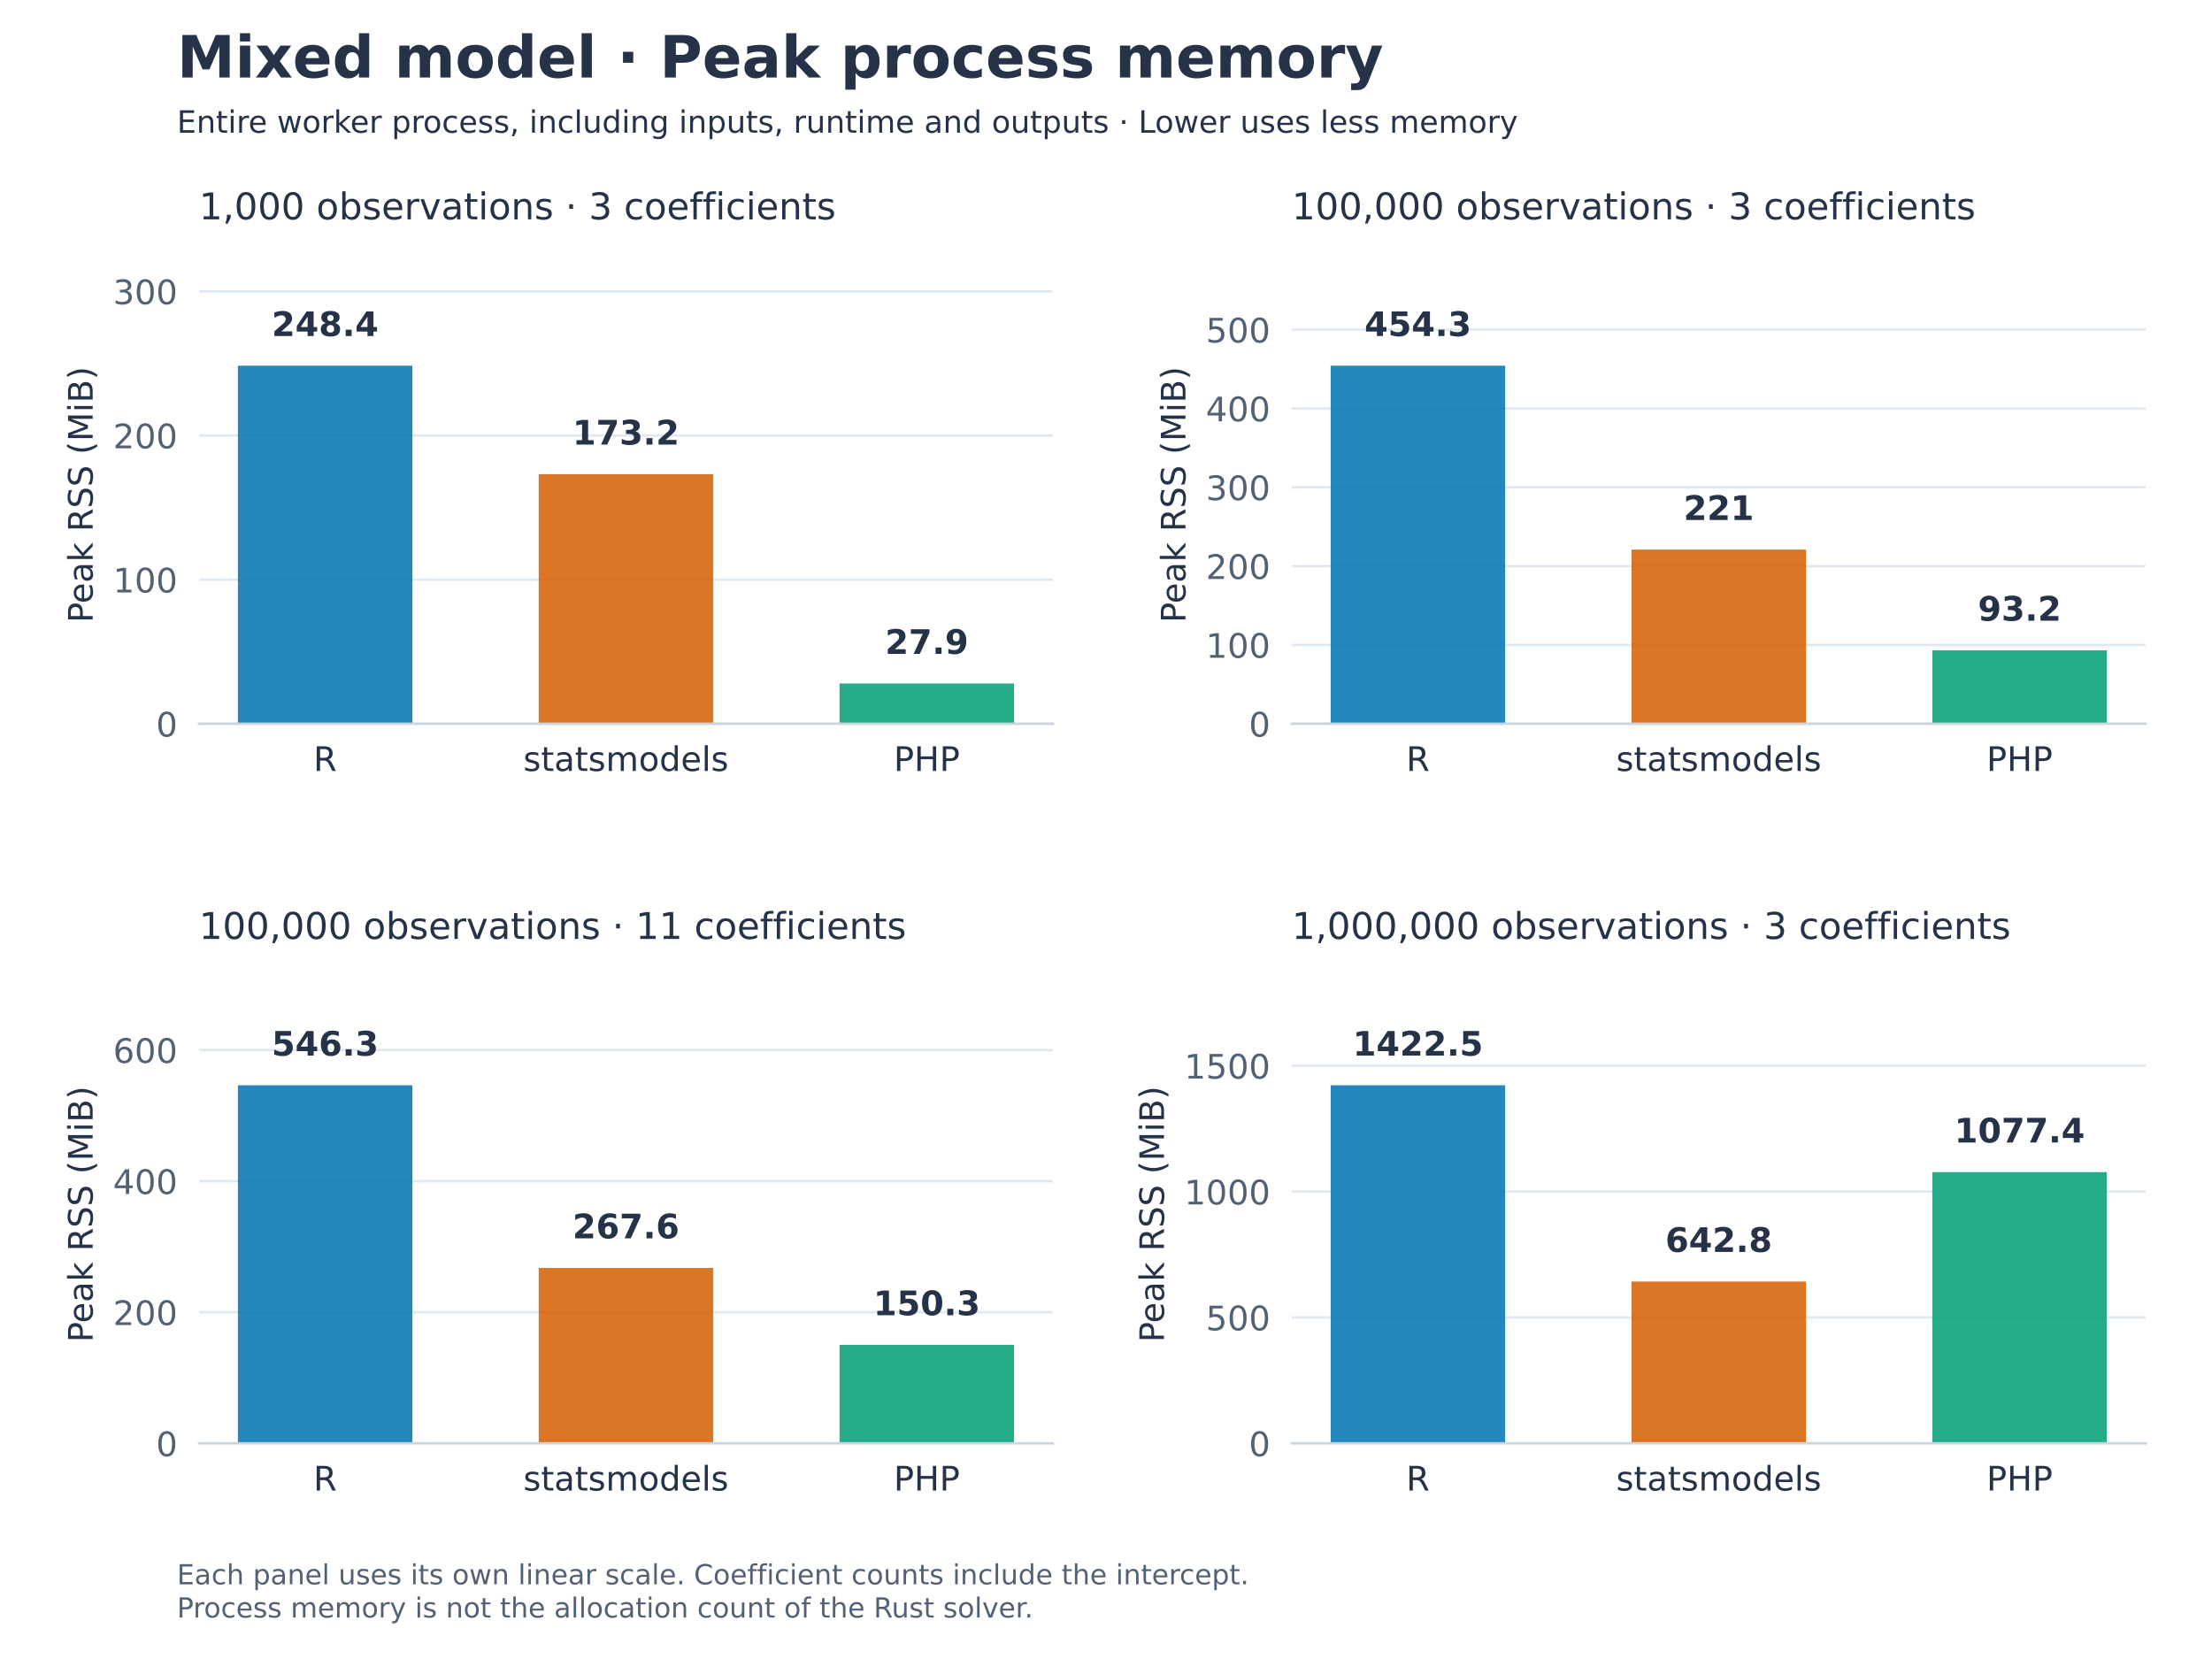
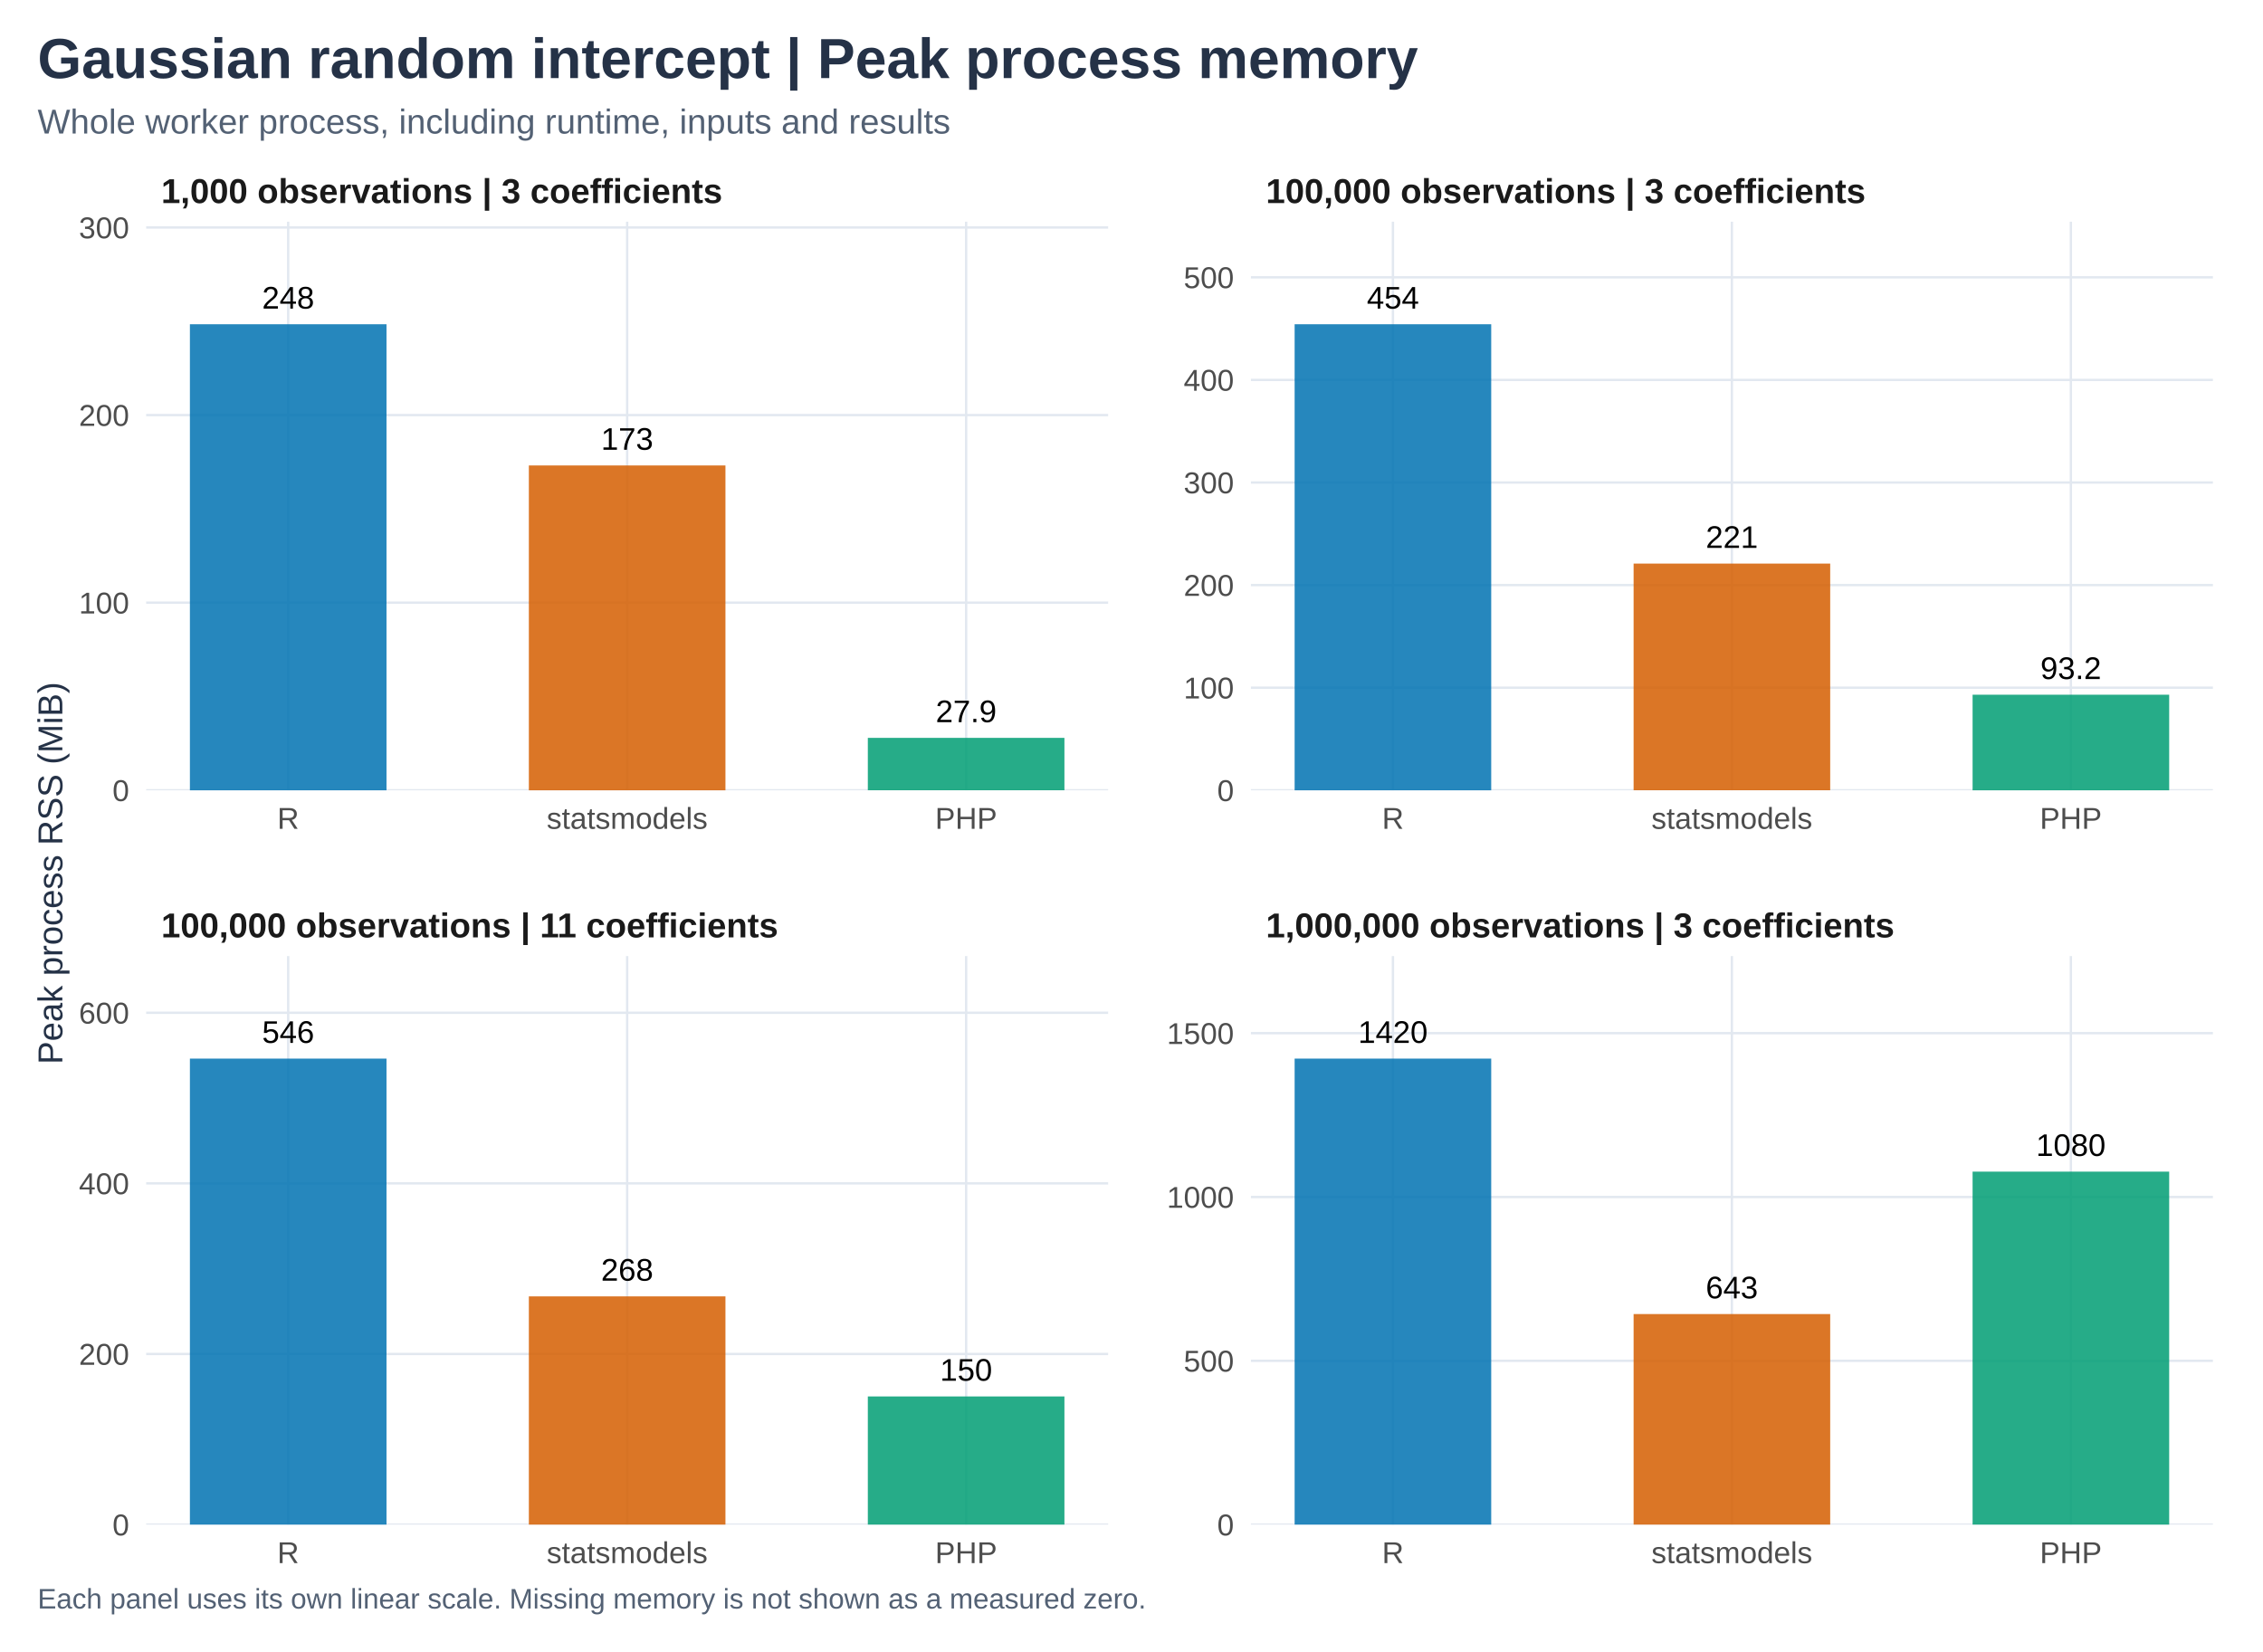
- <svg xmlns="http://www.w3.org/2000/svg" width="720pt" height="540pt" viewBox="0 0 720 540" version="1.1">
-   <defs>
-     <style type="text/css">*{stroke-linejoin: round; stroke-linecap: butt}</style>
-   </defs>
-   <g id="figure_1">
-     <g id="patch_1">
-       <path d="M 0 540 L 720 540 L 720 0 L 0 0 z " style="fill: #ffffff" />
+ <svg xmlns="http://www.w3.org/2000/svg" width="720.00pt" height="525.60pt" viewBox="0 0 720.00 525.60">
+   <g class="svglite">
+     <defs>
+       <style type="text/css">
+     .svglite line, .svglite polyline, .svglite polygon, .svglite path, .svglite rect, .svglite circle {
+       fill: none;
+       stroke: #000000;
+       stroke-linecap: round;
+       stroke-linejoin: round;
+       stroke-miterlimit: 10.00;
+     }
+     .svglite text {
+       white-space: pre;
+     }
+     .svglite g.glyphgroup path {
+       fill: inherit;
+       stroke: none;
+     }
+   </style>
+     </defs>
+     <rect width="100%" height="100%" style="stroke: none; fill: #FFFFFF;" />
+     <defs>
+       <clipPath id="cpMC4wMHw3MjAuMDB8MC4wMHw1MjUuNjA=">
+         <rect x="0.00" y="0.00" width="720.00" height="525.60" />
+       </clipPath>
+     </defs>
+     <g clip-path="url(#cpMC4wMHw3MjAuMDB8MC4wMHw1MjUuNjA=)">
+       <rect x="0.00" y="-0" width="720.00" height="525.60" style="stroke-width: 1.16; stroke: none; fill: #FFFFFF;" />
    </g>
-     <g id="axes_1">
-       <g id="patch_2">
-         <path d="M 64.8 235.583 L 342.695 235.583 L 342.695 86.4 L 64.8 86.4 z " style="fill: #ffffff" />
-       </g>
-       <g id="matplotlib.axis_1">
-         <g id="xtick_1">
-           <g id="line2d_1" />
-           <g id="text_1">
-             <text style="font-size: 11px; font-family: 'DejaVu Sans'; text-anchor: middle; fill: #253247" x="105.828" y="250.94" transform="rotate(-0 105.8282 250.9403)">R</text>
-           </g>
-         </g>
-         <g id="xtick_2">
-           <g id="line2d_2" />
-           <g id="text_2">
-             <text style="font-size: 11px; font-family: 'DejaVu Sans'; text-anchor: middle; fill: #253247" x="203.747" y="250.941" transform="rotate(-0 203.7474 250.9412)">statsmodels</text>
-           </g>
-         </g>
-         <g id="xtick_3">
-           <g id="line2d_3" />
-           <g id="text_3">
-             <text style="font-size: 11px; font-family: 'DejaVu Sans'; text-anchor: middle; fill: #253247" x="301.667" y="250.94" transform="rotate(-0 301.6666 250.9403)">PHP</text>
-           </g>
-         </g>
-       </g>
-       <g id="matplotlib.axis_2">
-         <g id="ytick_1">
-           <g id="line2d_4">
-             <path d="M 64.8 235.583 L 342.695 235.583 " clip-path="url(#pa583682f17)" style="fill: none; stroke: #e2e8f0; stroke-width: 0.8; stroke-linecap: square" />
-           </g>
-           <g id="line2d_5" />
-           <g id="text_4">
-             <text style="font-size: 11px; font-family: 'DejaVu Sans'; text-anchor: end; fill: #536174" x="57.8" y="239.762" transform="rotate(-0 57.8 239.7616)">0</text>
-           </g>
-         </g>
-         <g id="ytick_2">
-           <g id="line2d_6">
-             <path d="M 64.8 188.667 L 342.695 188.667 " clip-path="url(#pa583682f17)" style="fill: none; stroke: #e2e8f0; stroke-width: 0.8; stroke-linecap: square" />
-           </g>
-           <g id="line2d_7" />
-           <g id="text_5">
-             <text style="font-size: 11px; font-family: 'DejaVu Sans'; text-anchor: end; fill: #536174" x="57.8" y="192.846" transform="rotate(-0 57.8 192.8458)">100</text>
-           </g>
-         </g>
-         <g id="ytick_3">
-           <g id="line2d_8">
-             <path d="M 64.8 141.751 L 342.695 141.751 " clip-path="url(#pa583682f17)" style="fill: none; stroke: #e2e8f0; stroke-width: 0.8; stroke-linecap: square" />
-           </g>
-           <g id="line2d_9" />
-           <g id="text_6">
-             <text style="font-size: 11px; font-family: 'DejaVu Sans'; text-anchor: end; fill: #536174" x="57.8" y="145.93" transform="rotate(-0 57.8 145.93)">200</text>
-           </g>
-         </g>
-         <g id="ytick_4">
-           <g id="line2d_10">
-             <path d="M 64.8 94.835 L 342.695 94.835 " clip-path="url(#pa583682f17)" style="fill: none; stroke: #e2e8f0; stroke-width: 0.8; stroke-linecap: square" />
-           </g>
-           <g id="line2d_11" />
-           <g id="text_7">
-             <text style="font-size: 11px; font-family: 'DejaVu Sans'; text-anchor: end; fill: #536174" x="57.8" y="99.014" transform="rotate(-0 57.8 99.01417)">300</text>
-           </g>
-         </g>
-         <g id="text_8">
-           <text style="font-size: 11px; font-family: 'DejaVu Sans'; text-anchor: middle; fill: #253247" x="30.161" y="160.991" transform="rotate(-90 30.16117 160.9914)">Peak RSS (MiB)</text>
-         </g>
-       </g>
-       <g id="patch_3">
-         <path d="M 77.432 235.583 L 134.225 235.583 L 134.225 119.034 L 77.432 119.034 z " clip-path="url(#pa583682f17)" style="fill: #0072b2; opacity: 0.85" />
-       </g>
-       <g id="patch_4">
-         <path d="M 175.351 235.583 L 232.144 235.583 L 232.144 154.345 L 175.351 154.345 z " clip-path="url(#pa583682f17)" style="fill: #d55e00; opacity: 0.85" />
-       </g>
-       <g id="patch_5">
-         <path d="M 273.27 235.583 L 330.063 235.583 L 330.063 222.476 L 273.27 222.476 z " clip-path="url(#pa583682f17)" style="fill: #009e73; opacity: 0.85" />
-       </g>
-       <g id="patch_6">
-         <path d="M 64.8 235.583 L 342.695 235.583 " style="fill: none; stroke: #cbd5e1; stroke-width: 0.8; stroke-linejoin: miter; stroke-linecap: square" />
-       </g>
-       <g id="text_9">
-         <text style="font-weight: 700; font-size: 11px; font-family: 'DejaVu Sans'; text-anchor: middle; fill: #253247" x="105.828" y="109.391" transform="rotate(-0 105.8282 109.3912)">248.4</text>
-       </g>
-       <g id="text_10">
-         <text style="font-weight: 700; font-size: 11px; font-family: 'DejaVu Sans'; text-anchor: middle; fill: #253247" x="203.747" y="144.703" transform="rotate(-0 203.7474 144.7027)">173.2</text>
-       </g>
-       <g id="text_11">
-         <text style="font-weight: 700; font-size: 11px; font-family: 'DejaVu Sans'; text-anchor: middle; fill: #253247" x="301.667" y="212.833" transform="rotate(-0 301.6666 212.8332)">27.9</text>
-       </g>
-       <g id="text_12">
-         <text style="font-size: 12px; font-family: 'DejaVu Sans'; text-anchor: start; fill: #253247" x="64.8" y="71.4" transform="rotate(-0 64.8 71.4)">1,000 observations · 3 coefficients</text>
-       </g>
+     <defs>
+       <clipPath id="cpNDYuNTB8MzUyLjU4fDcwLjU1fDI1MS40NA==">
+         <rect x="46.50" y="70.55" width="306.07" height="180.89" />
+       </clipPath>
+     </defs>
+     <g clip-path="url(#cpNDYuNTB8MzUyLjU4fDcwLjU1fDI1MS40NA==)">
+       <polyline points="46.50,251.44 352.58,251.44 " style="stroke-width: 0.75; stroke: #E2E8F0; stroke-linecap: butt;" />
+       <polyline points="46.50,191.75 352.58,191.75 " style="stroke-width: 0.75; stroke: #E2E8F0; stroke-linecap: butt;" />
+       <polyline points="46.50,132.07 352.58,132.07 " style="stroke-width: 0.75; stroke: #E2E8F0; stroke-linecap: butt;" />
+       <polyline points="46.50,72.38 352.58,72.38 " style="stroke-width: 0.75; stroke: #E2E8F0; stroke-linecap: butt;" />
+       <polyline points="91.69,251.44 91.69,70.55 " style="stroke-width: 0.75; stroke: #E2E8F0; stroke-linecap: butt;" />
+       <polyline points="199.54,251.44 199.54,70.55 " style="stroke-width: 0.75; stroke: #E2E8F0; stroke-linecap: butt;" />
+       <polyline points="307.39,251.44 307.39,70.55 " style="stroke-width: 0.75; stroke: #E2E8F0; stroke-linecap: butt;" />
+       <rect x="60.42" y="103.17" width="62.55" height="148.27" style="stroke-width: 1.16; stroke: none; stroke-linecap: butt; stroke-linejoin: miter; fill: #0072B2; fill-opacity: 0.85;" />
+       <rect x="168.26" y="148.09" width="62.55" height="103.35" style="stroke-width: 1.16; stroke: none; stroke-linecap: butt; stroke-linejoin: miter; fill: #D55E00; fill-opacity: 0.85;" />
+       <rect x="276.11" y="234.76" width="62.55" height="16.67" style="stroke-width: 1.16; stroke: none; stroke-linecap: butt; stroke-linejoin: miter; fill: #009E73; fill-opacity: 0.85;" />
+       <text x="91.69" y="98.18" text-anchor="middle" style="font-size: 9.96px; font-family: &quot;Arial&quot;;" textLength="16.59px" lengthAdjust="spacingAndGlyphs">248</text>
+       <text x="199.54" y="143.10" text-anchor="middle" style="font-size: 9.96px; font-family: &quot;Arial&quot;;" textLength="16.59px" lengthAdjust="spacingAndGlyphs">173</text>
+       <text x="307.39" y="229.77" text-anchor="middle" style="font-size: 9.96px; font-family: &quot;Arial&quot;;" textLength="19.36px" lengthAdjust="spacingAndGlyphs">27.9</text>
    </g>
-     <g id="axes_2">
-       <g id="patch_7">
-         <path d="M 420.505 235.583 L 698.4 235.583 L 698.4 86.4 L 420.505 86.4 z " style="fill: #ffffff" />
-       </g>
-       <g id="matplotlib.axis_3">
-         <g id="xtick_4">
-           <g id="line2d_12" />
-           <g id="text_13">
-             <text style="font-size: 11px; font-family: 'DejaVu Sans'; text-anchor: middle; fill: #253247" x="461.533" y="250.94" transform="rotate(-0 461.5334 250.9403)">R</text>
-           </g>
-         </g>
-         <g id="xtick_5">
-           <g id="line2d_13" />
-           <g id="text_14">
-             <text style="font-size: 11px; font-family: 'DejaVu Sans'; text-anchor: middle; fill: #253247" x="559.453" y="250.941" transform="rotate(-0 559.4526 250.9412)">statsmodels</text>
-           </g>
-         </g>
-         <g id="xtick_6">
-           <g id="line2d_14" />
-           <g id="text_15">
-             <text style="font-size: 11px; font-family: 'DejaVu Sans'; text-anchor: middle; fill: #253247" x="657.372" y="250.94" transform="rotate(-0 657.3718 250.9403)">PHP</text>
-           </g>
-         </g>
-       </g>
-       <g id="matplotlib.axis_4">
-         <g id="ytick_5">
-           <g id="line2d_15">
-             <path d="M 420.505 235.583 L 698.4 235.583 " clip-path="url(#p4f9797489d)" style="fill: none; stroke: #e2e8f0; stroke-width: 0.8; stroke-linecap: square" />
-           </g>
-           <g id="line2d_16" />
-           <g id="text_16">
-             <text style="font-size: 11px; font-family: 'DejaVu Sans'; text-anchor: end; fill: #536174" x="413.505" y="239.762" transform="rotate(-0 413.5053 239.7616)">0</text>
-           </g>
-         </g>
-         <g id="ytick_6">
-           <g id="line2d_17">
-             <path d="M 420.505 209.926 L 698.4 209.926 " clip-path="url(#p4f9797489d)" style="fill: none; stroke: #e2e8f0; stroke-width: 0.8; stroke-linecap: square" />
-           </g>
-           <g id="line2d_18" />
-           <g id="text_17">
-             <text style="font-size: 11px; font-family: 'DejaVu Sans'; text-anchor: end; fill: #536174" x="413.505" y="214.105" transform="rotate(-0 413.5053 214.105)">100</text>
-           </g>
-         </g>
-         <g id="ytick_7">
-           <g id="line2d_19">
-             <path d="M 420.505 184.27 L 698.4 184.27 " clip-path="url(#p4f9797489d)" style="fill: none; stroke: #e2e8f0; stroke-width: 0.8; stroke-linecap: square" />
-           </g>
-           <g id="line2d_20" />
-           <g id="text_18">
-             <text style="font-size: 11px; font-family: 'DejaVu Sans'; text-anchor: end; fill: #536174" x="413.505" y="188.448" transform="rotate(-0 413.5053 188.4484)">200</text>
-           </g>
-         </g>
-         <g id="ytick_8">
-           <g id="line2d_21">
-             <path d="M 420.505 158.613 L 698.4 158.613 " clip-path="url(#p4f9797489d)" style="fill: none; stroke: #e2e8f0; stroke-width: 0.8; stroke-linecap: square" />
-           </g>
-           <g id="line2d_22" />
-           <g id="text_19">
-             <text style="font-size: 11px; font-family: 'DejaVu Sans'; text-anchor: end; fill: #536174" x="413.505" y="162.792" transform="rotate(-0 413.5053 162.7918)">300</text>
-           </g>
-         </g>
-         <g id="ytick_9">
-           <g id="line2d_23">
-             <path d="M 420.505 132.956 L 698.4 132.956 " clip-path="url(#p4f9797489d)" style="fill: none; stroke: #e2e8f0; stroke-width: 0.8; stroke-linecap: square" />
-           </g>
-           <g id="line2d_24" />
-           <g id="text_20">
-             <text style="font-size: 11px; font-family: 'DejaVu Sans'; text-anchor: end; fill: #536174" x="413.505" y="137.135" transform="rotate(-0 413.5053 137.1352)">400</text>
-           </g>
-         </g>
-         <g id="ytick_10">
-           <g id="line2d_25">
-             <path d="M 420.505 107.3 L 698.4 107.3 " clip-path="url(#p4f9797489d)" style="fill: none; stroke: #e2e8f0; stroke-width: 0.8; stroke-linecap: square" />
-           </g>
-           <g id="line2d_26" />
-           <g id="text_21">
-             <text style="font-size: 11px; font-family: 'DejaVu Sans'; text-anchor: end; fill: #536174" x="413.505" y="111.479" transform="rotate(-0 413.5053 111.4786)">500</text>
-           </g>
-         </g>
-         <g id="text_22">
-           <text style="font-size: 11px; font-family: 'DejaVu Sans'; text-anchor: middle; fill: #253247" x="385.866" y="160.991" transform="rotate(-90 385.8664 160.9914)">Peak RSS (MiB)</text>
-         </g>
-       </g>
-       <g id="patch_8">
-         <path d="M 433.137 235.583 L 489.93 235.583 L 489.93 119.034 L 433.137 119.034 z " clip-path="url(#p4f9797489d)" style="fill: #0072b2; opacity: 0.85" />
-       </g>
-       <g id="patch_9">
-         <path d="M 531.056 235.583 L 587.849 235.583 L 587.849 178.89 L 531.056 178.89 z " clip-path="url(#p4f9797489d)" style="fill: #d55e00; opacity: 0.85" />
-       </g>
-       <g id="patch_10">
-         <path d="M 628.975 235.583 L 685.768 235.583 L 685.768 211.682 L 628.975 211.682 z " clip-path="url(#p4f9797489d)" style="fill: #009e73; opacity: 0.85" />
-       </g>
-       <g id="patch_11">
-         <path d="M 420.505 235.583 L 698.4 235.583 " style="fill: none; stroke: #cbd5e1; stroke-width: 0.8; stroke-linejoin: miter; stroke-linecap: square" />
-       </g>
-       <g id="text_23">
-         <text style="font-weight: 700; font-size: 11px; font-family: 'DejaVu Sans'; text-anchor: middle; fill: #253247" x="461.533" y="109.391" transform="rotate(-0 461.5334 109.3912)">454.3</text>
-       </g>
-       <g id="text_24">
-         <text style="font-weight: 700; font-size: 11px; font-family: 'DejaVu Sans'; text-anchor: middle; fill: #253247" x="559.453" y="169.247" transform="rotate(-0 559.4526 169.2472)">221</text>
-       </g>
-       <g id="text_25">
-         <text style="font-weight: 700; font-size: 11px; font-family: 'DejaVu Sans'; text-anchor: middle; fill: #253247" x="657.372" y="202.04" transform="rotate(-0 657.3718 202.0396)">93.2</text>
-       </g>
-       <g id="text_26">
-         <text style="font-size: 12px; font-family: 'DejaVu Sans'; text-anchor: start; fill: #253247" x="420.505" y="71.4" transform="rotate(-0 420.5053 71.4)">100,000 observations · 3 coefficients</text>
-       </g>
+     <g clip-path="url(#cpMC4wMHw3MjAuMDB8MC4wMHw1MjUuNjA=)">
+ </g>
+     <defs>
+       <clipPath id="cpNDYuNTB8MzUyLjU4fDMwNC4xOHw0ODUuMDc=">
+         <rect x="46.50" y="304.18" width="306.07" height="180.89" />
+       </clipPath>
+     </defs>
+     <g clip-path="url(#cpNDYuNTB8MzUyLjU4fDMwNC4xOHw0ODUuMDc=)">
+       <polyline points="46.50,485.07 352.58,485.07 " style="stroke-width: 0.75; stroke: #E2E8F0; stroke-linecap: butt;" />
+       <polyline points="46.50,430.79 352.58,430.79 " style="stroke-width: 0.75; stroke: #E2E8F0; stroke-linecap: butt;" />
+       <polyline points="46.50,376.50 352.58,376.50 " style="stroke-width: 0.75; stroke: #E2E8F0; stroke-linecap: butt;" />
+       <polyline points="46.50,322.22 352.58,322.22 " style="stroke-width: 0.75; stroke: #E2E8F0; stroke-linecap: butt;" />
+       <polyline points="91.69,485.07 91.69,304.18 " style="stroke-width: 0.75; stroke: #E2E8F0; stroke-linecap: butt;" />
+       <polyline points="199.54,485.07 199.54,304.18 " style="stroke-width: 0.75; stroke: #E2E8F0; stroke-linecap: butt;" />
+       <polyline points="307.39,485.07 307.39,304.18 " style="stroke-width: 0.75; stroke: #E2E8F0; stroke-linecap: butt;" />
+       <rect x="60.42" y="336.80" width="62.55" height="148.27" style="stroke-width: 1.16; stroke: none; stroke-linecap: butt; stroke-linejoin: miter; fill: #0072B2; fill-opacity: 0.85;" />
+       <rect x="168.26" y="412.45" width="62.55" height="72.63" style="stroke-width: 1.16; stroke: none; stroke-linecap: butt; stroke-linejoin: miter; fill: #D55E00; fill-opacity: 0.85;" />
+       <rect x="276.11" y="444.28" width="62.55" height="40.79" style="stroke-width: 1.16; stroke: none; stroke-linecap: butt; stroke-linejoin: miter; fill: #009E73; fill-opacity: 0.85;" />
+       <text x="91.69" y="331.81" text-anchor="middle" style="font-size: 9.96px; font-family: &quot;Arial&quot;;" textLength="16.59px" lengthAdjust="spacingAndGlyphs">546</text>
+       <text x="199.54" y="407.46" text-anchor="middle" style="font-size: 9.96px; font-family: &quot;Arial&quot;;" textLength="16.59px" lengthAdjust="spacingAndGlyphs">268</text>
+       <text x="307.39" y="439.29" text-anchor="middle" style="font-size: 9.96px; font-family: &quot;Arial&quot;;" textLength="16.59px" lengthAdjust="spacingAndGlyphs">150</text>
    </g>
-     <g id="axes_3">
-       <g id="patch_12">
-         <path d="M 64.8 469.8 L 342.695 469.8 L 342.695 320.617 L 64.8 320.617 z " style="fill: #ffffff" />
-       </g>
-       <g id="matplotlib.axis_5">
-         <g id="xtick_7">
-           <g id="line2d_27" />
-           <g id="text_27">
-             <text style="font-size: 11px; font-family: 'DejaVu Sans'; text-anchor: middle; fill: #253247" x="105.828" y="485.157" transform="rotate(-0 105.8282 485.1574)">R</text>
-           </g>
-         </g>
-         <g id="xtick_8">
-           <g id="line2d_28" />
-           <g id="text_28">
-             <text style="font-size: 11px; font-family: 'DejaVu Sans'; text-anchor: middle; fill: #253247" x="203.747" y="485.158" transform="rotate(-0 203.7474 485.1583)">statsmodels</text>
-           </g>
-         </g>
-         <g id="xtick_9">
-           <g id="line2d_29" />
-           <g id="text_29">
-             <text style="font-size: 11px; font-family: 'DejaVu Sans'; text-anchor: middle; fill: #253247" x="301.667" y="485.157" transform="rotate(-0 301.6666 485.1574)">PHP</text>
-           </g>
-         </g>
-       </g>
-       <g id="matplotlib.axis_6">
-         <g id="ytick_11">
-           <g id="line2d_30">
-             <path d="M 64.8 469.8 L 342.695 469.8 " clip-path="url(#p344199a5e0)" style="fill: none; stroke: #e2e8f0; stroke-width: 0.8; stroke-linecap: square" />
-           </g>
-           <g id="line2d_31" />
-           <g id="text_30">
-             <text style="font-size: 11px; font-family: 'DejaVu Sans'; text-anchor: end; fill: #536174" x="57.8" y="473.979" transform="rotate(-0 57.8 473.9787)">0</text>
-           </g>
-         </g>
-         <g id="ytick_12">
-           <g id="line2d_32">
-             <path d="M 64.8 427.13 L 342.695 427.13 " clip-path="url(#p344199a5e0)" style="fill: none; stroke: #e2e8f0; stroke-width: 0.8; stroke-linecap: square" />
-           </g>
-           <g id="line2d_33" />
-           <g id="text_31">
-             <text style="font-size: 11px; font-family: 'DejaVu Sans'; text-anchor: end; fill: #536174" x="57.8" y="431.309" transform="rotate(-0 57.8 431.3087)">200</text>
-           </g>
-         </g>
-         <g id="ytick_13">
-           <g id="line2d_34">
-             <path d="M 64.8 384.46 L 342.695 384.46 " clip-path="url(#p344199a5e0)" style="fill: none; stroke: #e2e8f0; stroke-width: 0.8; stroke-linecap: square" />
-           </g>
-           <g id="line2d_35" />
-           <g id="text_32">
-             <text style="font-size: 11px; font-family: 'DejaVu Sans'; text-anchor: end; fill: #536174" x="57.8" y="388.639" transform="rotate(-0 57.8 388.6387)">400</text>
-           </g>
-         </g>
-         <g id="ytick_14">
-           <g id="line2d_36">
-             <path d="M 64.8 341.79 L 342.695 341.79 " clip-path="url(#p344199a5e0)" style="fill: none; stroke: #e2e8f0; stroke-width: 0.8; stroke-linecap: square" />
-           </g>
-           <g id="line2d_37" />
-           <g id="text_33">
-             <text style="font-size: 11px; font-family: 'DejaVu Sans'; text-anchor: end; fill: #536174" x="57.8" y="345.969" transform="rotate(-0 57.8 345.9687)">600</text>
-           </g>
-         </g>
-         <g id="text_34">
-           <text style="font-size: 11px; font-family: 'DejaVu Sans'; text-anchor: middle; fill: #253247" x="30.161" y="395.209" transform="rotate(-90 30.16117 395.2086)">Peak RSS (MiB)</text>
-         </g>
-       </g>
-       <g id="patch_13">
-         <path d="M 77.432 469.8 L 134.225 469.8 L 134.225 353.251 L 77.432 353.251 z " clip-path="url(#p344199a5e0)" style="fill: #0072b2; opacity: 0.85" />
-       </g>
-       <g id="patch_14">
-         <path d="M 175.351 469.8 L 232.144 469.8 L 232.144 412.712 L 175.351 412.712 z " clip-path="url(#p344199a5e0)" style="fill: #d55e00; opacity: 0.85" />
-       </g>
-       <g id="patch_15">
-         <path d="M 273.27 469.8 L 330.063 469.8 L 330.063 437.737 L 273.27 437.737 z " clip-path="url(#p344199a5e0)" style="fill: #009e73; opacity: 0.85" />
-       </g>
-       <g id="patch_16">
-         <path d="M 64.8 469.8 L 342.695 469.8 " style="fill: none; stroke: #cbd5e1; stroke-width: 0.8; stroke-linejoin: miter; stroke-linecap: square" />
-       </g>
-       <g id="text_35">
-         <text style="font-weight: 700; font-size: 11px; font-family: 'DejaVu Sans'; text-anchor: middle; fill: #253247" x="105.828" y="343.608" transform="rotate(-0 105.8282 343.6083)">546.3</text>
-       </g>
-       <g id="text_36">
-         <text style="font-weight: 700; font-size: 11px; font-family: 'DejaVu Sans'; text-anchor: middle; fill: #253247" x="203.747" y="403.07" transform="rotate(-0 203.7474 403.0696)">267.6</text>
-       </g>
-       <g id="text_37">
-         <text style="font-weight: 700; font-size: 11px; font-family: 'DejaVu Sans'; text-anchor: middle; fill: #253247" x="301.667" y="428.095" transform="rotate(-0 301.6666 428.0949)">150.3</text>
-       </g>
-       <g id="text_38">
-         <text style="font-size: 12px; font-family: 'DejaVu Sans'; text-anchor: start; fill: #253247" x="64.8" y="305.617" transform="rotate(-0 64.8 305.6171)">100,000 observations · 11 coefficients</text>
-       </g>
+     <g clip-path="url(#cpMC4wMHw3MjAuMDB8MC4wMHw1MjUuNjA=)">
+ </g>
+     <defs>
+       <clipPath id="cpMzk3Ljk5fDcwNC4wNnw3MC41NXwyNTEuNDQ=">
+         <rect x="397.99" y="70.55" width="306.07" height="180.89" />
+       </clipPath>
+     </defs>
+     <g clip-path="url(#cpMzk3Ljk5fDcwNC4wNnw3MC41NXwyNTEuNDQ=)">
+       <polyline points="397.99,251.44 704.06,251.44 " style="stroke-width: 0.75; stroke: #E2E8F0; stroke-linecap: butt;" />
+       <polyline points="397.99,218.80 704.06,218.80 " style="stroke-width: 0.75; stroke: #E2E8F0; stroke-linecap: butt;" />
+       <polyline points="397.99,186.16 704.06,186.16 " style="stroke-width: 0.75; stroke: #E2E8F0; stroke-linecap: butt;" />
+       <polyline points="397.99,153.52 704.06,153.52 " style="stroke-width: 0.75; stroke: #E2E8F0; stroke-linecap: butt;" />
+       <polyline points="397.99,120.88 704.06,120.88 " style="stroke-width: 0.75; stroke: #E2E8F0; stroke-linecap: butt;" />
+       <polyline points="397.99,88.24 704.06,88.24 " style="stroke-width: 0.75; stroke: #E2E8F0; stroke-linecap: butt;" />
+       <polyline points="443.18,251.44 443.18,70.55 " style="stroke-width: 0.75; stroke: #E2E8F0; stroke-linecap: butt;" />
+       <polyline points="551.02,251.44 551.02,70.55 " style="stroke-width: 0.75; stroke: #E2E8F0; stroke-linecap: butt;" />
+       <polyline points="658.87,251.44 658.87,70.55 " style="stroke-width: 0.75; stroke: #E2E8F0; stroke-linecap: butt;" />
+       <rect x="411.90" y="103.17" width="62.55" height="148.27" style="stroke-width: 1.16; stroke: none; stroke-linecap: butt; stroke-linejoin: miter; fill: #0072B2; fill-opacity: 0.85;" />
+       <rect x="519.75" y="179.31" width="62.55" height="72.12" style="stroke-width: 1.16; stroke: none; stroke-linecap: butt; stroke-linejoin: miter; fill: #D55E00; fill-opacity: 0.85;" />
+       <rect x="627.60" y="221.03" width="62.55" height="30.41" style="stroke-width: 1.16; stroke: none; stroke-linecap: butt; stroke-linejoin: miter; fill: #009E73; fill-opacity: 0.85;" />
+       <text x="443.18" y="98.18" text-anchor="middle" style="font-size: 9.96px; font-family: &quot;Arial&quot;;" textLength="16.59px" lengthAdjust="spacingAndGlyphs">454</text>
+       <text x="551.02" y="174.32" text-anchor="middle" style="font-size: 9.96px; font-family: &quot;Arial&quot;;" textLength="16.59px" lengthAdjust="spacingAndGlyphs">221</text>
+       <text x="658.87" y="216.04" text-anchor="middle" style="font-size: 9.96px; font-family: &quot;Arial&quot;;" textLength="19.36px" lengthAdjust="spacingAndGlyphs">93.2</text>
    </g>
-     <g id="axes_4">
-       <g id="patch_17">
-         <path d="M 420.505 469.8 L 698.4 469.8 L 698.4 320.617 L 420.505 320.617 z " style="fill: #ffffff" />
-       </g>
-       <g id="matplotlib.axis_7">
-         <g id="xtick_10">
-           <g id="line2d_38" />
-           <g id="text_39">
-             <text style="font-size: 11px; font-family: 'DejaVu Sans'; text-anchor: middle; fill: #253247" x="461.533" y="485.157" transform="rotate(-0 461.5334 485.1574)">R</text>
-           </g>
-         </g>
-         <g id="xtick_11">
-           <g id="line2d_39" />
-           <g id="text_40">
-             <text style="font-size: 11px; font-family: 'DejaVu Sans'; text-anchor: middle; fill: #253247" x="559.453" y="485.158" transform="rotate(-0 559.4526 485.1583)">statsmodels</text>
-           </g>
-         </g>
-         <g id="xtick_12">
-           <g id="line2d_40" />
-           <g id="text_41">
-             <text style="font-size: 11px; font-family: 'DejaVu Sans'; text-anchor: middle; fill: #253247" x="657.372" y="485.157" transform="rotate(-0 657.3718 485.1574)">PHP</text>
-           </g>
-         </g>
-       </g>
-       <g id="matplotlib.axis_8">
-         <g id="ytick_15">
-           <g id="line2d_41">
-             <path d="M 420.505 469.8 L 698.4 469.8 " clip-path="url(#p4e36f73183)" style="fill: none; stroke: #e2e8f0; stroke-width: 0.8; stroke-linecap: square" />
-           </g>
-           <g id="line2d_42" />
-           <g id="text_42">
-             <text style="font-size: 11px; font-family: 'DejaVu Sans'; text-anchor: end; fill: #536174" x="413.505" y="473.979" transform="rotate(-0 413.5053 473.9787)">0</text>
-           </g>
-         </g>
-         <g id="ytick_16">
-           <g id="line2d_43">
-             <path d="M 420.505 428.833 L 698.4 428.833 " clip-path="url(#p4e36f73183)" style="fill: none; stroke: #e2e8f0; stroke-width: 0.8; stroke-linecap: square" />
-           </g>
-           <g id="line2d_44" />
-           <g id="text_43">
-             <text style="font-size: 11px; font-family: 'DejaVu Sans'; text-anchor: end; fill: #536174" x="413.505" y="433.012" transform="rotate(-0 413.5053 433.012)">500</text>
-           </g>
-         </g>
-         <g id="ytick_17">
-           <g id="line2d_45">
-             <path d="M 420.505 387.866 L 698.4 387.866 " clip-path="url(#p4e36f73183)" style="fill: none; stroke: #e2e8f0; stroke-width: 0.8; stroke-linecap: square" />
-           </g>
-           <g id="line2d_46" />
-           <g id="text_44">
-             <text style="font-size: 11px; font-family: 'DejaVu Sans'; text-anchor: end; fill: #536174" x="413.505" y="392.045" transform="rotate(-0 413.5053 392.0452)">1000</text>
-           </g>
-         </g>
-         <g id="ytick_18">
-           <g id="line2d_47">
-             <path d="M 420.505 346.9 L 698.4 346.9 " clip-path="url(#p4e36f73183)" style="fill: none; stroke: #e2e8f0; stroke-width: 0.8; stroke-linecap: square" />
-           </g>
-           <g id="line2d_48" />
-           <g id="text_45">
-             <text style="font-size: 11px; font-family: 'DejaVu Sans'; text-anchor: end; fill: #536174" x="413.505" y="351.078" transform="rotate(-0 413.5053 351.0785)">1500</text>
-           </g>
-         </g>
-         <g id="text_46">
-           <text style="font-size: 11px; font-family: 'DejaVu Sans'; text-anchor: middle; fill: #253247" x="378.868" y="395.209" transform="rotate(-90 378.8677 395.2086)">Peak RSS (MiB)</text>
-         </g>
-       </g>
-       <g id="patch_18">
-         <path d="M 433.137 469.8 L 489.93 469.8 L 489.93 353.251 L 433.137 353.251 z " clip-path="url(#p4e36f73183)" style="fill: #0072b2; opacity: 0.85" />
-       </g>
-       <g id="patch_19">
-         <path d="M 531.056 469.8 L 587.849 469.8 L 587.849 417.137 L 531.056 417.137 z " clip-path="url(#p4e36f73183)" style="fill: #d55e00; opacity: 0.85" />
-       </g>
-       <g id="patch_20">
-         <path d="M 628.975 469.8 L 685.768 469.8 L 685.768 381.526 L 628.975 381.526 z " clip-path="url(#p4e36f73183)" style="fill: #009e73; opacity: 0.85" />
-       </g>
-       <g id="patch_21">
-         <path d="M 420.505 469.8 L 698.4 469.8 " style="fill: none; stroke: #cbd5e1; stroke-width: 0.8; stroke-linejoin: miter; stroke-linecap: square" />
-       </g>
-       <g id="text_47">
-         <text style="font-weight: 700; font-size: 11px; font-family: 'DejaVu Sans'; text-anchor: middle; fill: #253247" x="461.533" y="343.608" transform="rotate(-0 461.5334 343.6083)">1422.5</text>
-       </g>
-       <g id="text_48">
-         <text style="font-weight: 700; font-size: 11px; font-family: 'DejaVu Sans'; text-anchor: middle; fill: #253247" x="559.453" y="407.495" transform="rotate(-0 559.4526 407.4947)">642.8</text>
-       </g>
-       <g id="text_49">
-         <text style="font-weight: 700; font-size: 11px; font-family: 'DejaVu Sans'; text-anchor: middle; fill: #253247" x="657.372" y="371.883" transform="rotate(-0 657.3718 371.883)">1077.4</text>
-       </g>
-       <g id="text_50">
-         <text style="font-size: 12px; font-family: 'DejaVu Sans'; text-anchor: start; fill: #253247" x="420.505" y="305.617" transform="rotate(-0 420.5053 305.6171)">1,000,000 observations · 3 coefficients</text>
-       </g>
+     <g clip-path="url(#cpMC4wMHw3MjAuMDB8MC4wMHw1MjUuNjA=)">
+ </g>
+     <defs>
+       <clipPath id="cpMzk3Ljk5fDcwNC4wNnwzMDQuMTh8NDg1LjA3">
+         <rect x="397.99" y="304.18" width="306.07" height="180.89" />
+       </clipPath>
+     </defs>
+     <g clip-path="url(#cpMzk3Ljk5fDcwNC4wNnwzMDQuMTh8NDg1LjA3)">
+       <polyline points="397.99,485.07 704.06,485.07 " style="stroke-width: 0.75; stroke: #E2E8F0; stroke-linecap: butt;" />
+       <polyline points="397.99,432.96 704.06,432.96 " style="stroke-width: 0.75; stroke: #E2E8F0; stroke-linecap: butt;" />
+       <polyline points="397.99,380.84 704.06,380.84 " style="stroke-width: 0.75; stroke: #E2E8F0; stroke-linecap: butt;" />
+       <polyline points="397.99,328.72 704.06,328.72 " style="stroke-width: 0.75; stroke: #E2E8F0; stroke-linecap: butt;" />
+       <polyline points="443.18,485.07 443.18,304.18 " style="stroke-width: 0.75; stroke: #E2E8F0; stroke-linecap: butt;" />
+       <polyline points="551.02,485.07 551.02,304.18 " style="stroke-width: 0.75; stroke: #E2E8F0; stroke-linecap: butt;" />
+       <polyline points="658.87,485.07 658.87,304.18 " style="stroke-width: 0.75; stroke: #E2E8F0; stroke-linecap: butt;" />
+       <rect x="411.90" y="336.80" width="62.55" height="148.27" style="stroke-width: 1.16; stroke: none; stroke-linecap: butt; stroke-linejoin: miter; fill: #0072B2; fill-opacity: 0.85;" />
+       <rect x="519.75" y="418.08" width="62.55" height="67.00" style="stroke-width: 1.16; stroke: none; stroke-linecap: butt; stroke-linejoin: miter; fill: #D55E00; fill-opacity: 0.85;" />
+       <rect x="627.60" y="372.77" width="62.55" height="112.30" style="stroke-width: 1.16; stroke: none; stroke-linecap: butt; stroke-linejoin: miter; fill: #009E73; fill-opacity: 0.85;" />
+       <text x="443.18" y="331.81" text-anchor="middle" style="font-size: 9.96px; font-family: &quot;Arial&quot;;" textLength="22.12px" lengthAdjust="spacingAndGlyphs">1420</text>
+       <text x="551.02" y="413.09" text-anchor="middle" style="font-size: 9.96px; font-family: &quot;Arial&quot;;" textLength="16.59px" lengthAdjust="spacingAndGlyphs">643</text>
+       <text x="658.87" y="367.78" text-anchor="middle" style="font-size: 9.96px; font-family: &quot;Arial&quot;;" textLength="22.12px" lengthAdjust="spacingAndGlyphs">1080</text>
    </g>
-     <g id="text_51">
-       <text style="font-weight: 700; font-size: 19px; font-family: 'DejaVu Sans'; text-anchor: start; fill: #253247" x="57.6" y="25.237" transform="rotate(-0 57.6 25.23703)">Mixed model · Peak process memory</text>
+     <g clip-path="url(#cpMC4wMHw3MjAuMDB8MC4wMHw1MjUuNjA=)">
+ </g>
+     <defs>
+       <clipPath id="cpNDYuNTB8MzUyLjU4fDI4NC40MnwzMDQuMTg=">
+         <rect x="46.50" y="284.42" width="306.07" height="19.76" />
+       </clipPath>
+     </defs>
+     <g clip-path="url(#cpNDYuNTB8MzUyLjU4fDI4NC40MnwzMDQuMTg=)">
+       <text x="51.29" y="298.24" style="font-size: 11.00px; font-weight: bold;fill: #1A1A1A; font-family: &quot;Arial&quot;;" textLength="196.44px" lengthAdjust="spacingAndGlyphs">100,000 observations | 11 coefficients</text>
    </g>
-     <g id="text_52">
-       <text style="font-size: 10px; font-family: 'DejaVu Sans'; text-anchor: start; fill: #253247" x="57.6" y="43.2" transform="rotate(-0 57.6 43.2)">Entire worker process, including inputs, runtime and outputs · Lower uses less memory</text>
+     <g clip-path="url(#cpMC4wMHw3MjAuMDB8MC4wMHw1MjUuNjA=)">
+ </g>
+     <defs>
+       <clipPath id="cpMzk3Ljk5fDcwNC4wNnwyODQuNDJ8MzA0LjE4">
+         <rect x="397.99" y="284.42" width="306.07" height="19.76" />
+       </clipPath>
+     </defs>
+     <g clip-path="url(#cpMzk3Ljk5fDcwNC4wNnwyODQuNDJ8MzA0LjE4)">
+       <text x="402.77" y="298.24" style="font-size: 11.00px; font-weight: bold;fill: #1A1A1A; font-family: &quot;Arial&quot;;" textLength="200.11px" lengthAdjust="spacingAndGlyphs">1,000,000 observations | 3 coefficients</text>
    </g>
-     <g id="text_53">
-       <text style="font-size: 9px; font-family: 'DejaVu Sans'; fill: #536174" transform="translate(57.6 515.6975)">Each panel uses its own linear scale. Coefficient counts include the intercept.</text>
-       <text style="font-size: 9px; font-family: 'DejaVu Sans'; fill: #536174" transform="translate(57.6 526.5)">Process memory is not the allocation count of the Rust solver.</text>
+     <g clip-path="url(#cpMC4wMHw3MjAuMDB8MC4wMHw1MjUuNjA=)">
+ </g>
+     <defs>
+       <clipPath id="cpNDYuNTB8MzUyLjU4fDUwLjc5fDcwLjU1">
+         <rect x="46.50" y="50.79" width="306.07" height="19.76" />
+       </clipPath>
+     </defs>
+     <g clip-path="url(#cpNDYuNTB8MzUyLjU4fDUwLjc5fDcwLjU1)">
+       <text x="51.29" y="64.61" style="font-size: 11.00px; font-weight: bold;fill: #1A1A1A; font-family: &quot;Arial&quot;;" textLength="178.67px" lengthAdjust="spacingAndGlyphs">1,000 observations | 3 coefficients</text>
+     </g>
+     <g clip-path="url(#cpMC4wMHw3MjAuMDB8MC4wMHw1MjUuNjA=)">
+ </g>
+     <defs>
+       <clipPath id="cpMzk3Ljk5fDcwNC4wNnw1MC43OXw3MC41NQ==">
+         <rect x="397.99" y="50.79" width="306.07" height="19.76" />
+       </clipPath>
+     </defs>
+     <g clip-path="url(#cpMzk3Ljk5fDcwNC4wNnw1MC43OXw3MC41NQ==)">
+       <text x="402.77" y="64.61" style="font-size: 11.00px; font-weight: bold;fill: #1A1A1A; font-family: &quot;Arial&quot;;" textLength="190.92px" lengthAdjust="spacingAndGlyphs">100,000 observations | 3 coefficients</text>
+     </g>
+     <g clip-path="url(#cpMC4wMHw3MjAuMDB8MC4wMHw1MjUuNjA=)">
+       <text x="91.69" y="497.32" text-anchor="middle" style="font-size: 9.60px;fill: #4D4D4D; font-family: &quot;Arial&quot;;" textLength="6.92px" lengthAdjust="spacingAndGlyphs">R</text>
+       <text x="199.54" y="497.32" text-anchor="middle" style="font-size: 9.60px;fill: #4D4D4D; font-family: &quot;Arial&quot;;" textLength="51.16px" lengthAdjust="spacingAndGlyphs">statsmodels</text>
+       <text x="307.39" y="497.32" text-anchor="middle" style="font-size: 9.60px;fill: #4D4D4D; font-family: &quot;Arial&quot;;" textLength="19.73px" lengthAdjust="spacingAndGlyphs">PHP</text>
+       <text x="443.18" y="497.32" text-anchor="middle" style="font-size: 9.60px;fill: #4D4D4D; font-family: &quot;Arial&quot;;" textLength="6.92px" lengthAdjust="spacingAndGlyphs">R</text>
+       <text x="551.02" y="497.32" text-anchor="middle" style="font-size: 9.60px;fill: #4D4D4D; font-family: &quot;Arial&quot;;" textLength="51.16px" lengthAdjust="spacingAndGlyphs">statsmodels</text>
+       <text x="658.87" y="497.32" text-anchor="middle" style="font-size: 9.60px;fill: #4D4D4D; font-family: &quot;Arial&quot;;" textLength="19.73px" lengthAdjust="spacingAndGlyphs">PHP</text>
+       <text x="91.69" y="263.69" text-anchor="middle" style="font-size: 9.60px;fill: #4D4D4D; font-family: &quot;Arial&quot;;" textLength="6.92px" lengthAdjust="spacingAndGlyphs">R</text>
+       <text x="199.54" y="263.69" text-anchor="middle" style="font-size: 9.60px;fill: #4D4D4D; font-family: &quot;Arial&quot;;" textLength="51.16px" lengthAdjust="spacingAndGlyphs">statsmodels</text>
+       <text x="307.39" y="263.69" text-anchor="middle" style="font-size: 9.60px;fill: #4D4D4D; font-family: &quot;Arial&quot;;" textLength="19.73px" lengthAdjust="spacingAndGlyphs">PHP</text>
+       <text x="443.18" y="263.69" text-anchor="middle" style="font-size: 9.60px;fill: #4D4D4D; font-family: &quot;Arial&quot;;" textLength="6.92px" lengthAdjust="spacingAndGlyphs">R</text>
+       <text x="551.02" y="263.69" text-anchor="middle" style="font-size: 9.60px;fill: #4D4D4D; font-family: &quot;Arial&quot;;" textLength="51.16px" lengthAdjust="spacingAndGlyphs">statsmodels</text>
+       <text x="658.87" y="263.69" text-anchor="middle" style="font-size: 9.60px;fill: #4D4D4D; font-family: &quot;Arial&quot;;" textLength="19.73px" lengthAdjust="spacingAndGlyphs">PHP</text>
+       <text x="392.61" y="254.87" text-anchor="end" style="font-size: 9.60px;fill: #4D4D4D; font-family: &quot;Arial&quot;;" textLength="5.33px" lengthAdjust="spacingAndGlyphs">0</text>
+       <text x="392.61" y="222.23" text-anchor="end" style="font-size: 9.60px;fill: #4D4D4D; font-family: &quot;Arial&quot;;" textLength="15.98px" lengthAdjust="spacingAndGlyphs">100</text>
+       <text x="392.61" y="189.59" text-anchor="end" style="font-size: 9.60px;fill: #4D4D4D; font-family: &quot;Arial&quot;;" textLength="15.98px" lengthAdjust="spacingAndGlyphs">200</text>
+       <text x="392.61" y="156.95" text-anchor="end" style="font-size: 9.60px;fill: #4D4D4D; font-family: &quot;Arial&quot;;" textLength="15.98px" lengthAdjust="spacingAndGlyphs">300</text>
+       <text x="392.61" y="124.31" text-anchor="end" style="font-size: 9.60px;fill: #4D4D4D; font-family: &quot;Arial&quot;;" textLength="15.98px" lengthAdjust="spacingAndGlyphs">400</text>
+       <text x="392.61" y="91.67" text-anchor="end" style="font-size: 9.60px;fill: #4D4D4D; font-family: &quot;Arial&quot;;" textLength="15.98px" lengthAdjust="spacingAndGlyphs">500</text>
+       <text x="392.61" y="488.51" text-anchor="end" style="font-size: 9.60px;fill: #4D4D4D; font-family: &quot;Arial&quot;;" textLength="5.33px" lengthAdjust="spacingAndGlyphs">0</text>
+       <text x="392.61" y="436.39" text-anchor="end" style="font-size: 9.60px;fill: #4D4D4D; font-family: &quot;Arial&quot;;" textLength="15.98px" lengthAdjust="spacingAndGlyphs">500</text>
+       <text x="392.61" y="384.27" text-anchor="end" style="font-size: 9.60px;fill: #4D4D4D; font-family: &quot;Arial&quot;;" textLength="21.31px" lengthAdjust="spacingAndGlyphs">1000</text>
+       <text x="392.61" y="332.16" text-anchor="end" style="font-size: 9.60px;fill: #4D4D4D; font-family: &quot;Arial&quot;;" textLength="21.31px" lengthAdjust="spacingAndGlyphs">1500</text>
+       <text x="41.12" y="254.87" text-anchor="end" style="font-size: 9.60px;fill: #4D4D4D; font-family: &quot;Arial&quot;;" textLength="5.33px" lengthAdjust="spacingAndGlyphs">0</text>
+       <text x="41.12" y="195.19" text-anchor="end" style="font-size: 9.60px;fill: #4D4D4D; font-family: &quot;Arial&quot;;" textLength="15.98px" lengthAdjust="spacingAndGlyphs">100</text>
+       <text x="41.12" y="135.50" text-anchor="end" style="font-size: 9.60px;fill: #4D4D4D; font-family: &quot;Arial&quot;;" textLength="15.98px" lengthAdjust="spacingAndGlyphs">200</text>
+       <text x="41.12" y="75.82" text-anchor="end" style="font-size: 9.60px;fill: #4D4D4D; font-family: &quot;Arial&quot;;" textLength="15.98px" lengthAdjust="spacingAndGlyphs">300</text>
+       <text x="41.12" y="488.51" text-anchor="end" style="font-size: 9.60px;fill: #4D4D4D; font-family: &quot;Arial&quot;;" textLength="5.33px" lengthAdjust="spacingAndGlyphs">0</text>
+       <text x="41.12" y="434.22" text-anchor="end" style="font-size: 9.60px;fill: #4D4D4D; font-family: &quot;Arial&quot;;" textLength="15.98px" lengthAdjust="spacingAndGlyphs">200</text>
+       <text x="41.12" y="379.94" text-anchor="end" style="font-size: 9.60px;fill: #4D4D4D; font-family: &quot;Arial&quot;;" textLength="15.98px" lengthAdjust="spacingAndGlyphs">400</text>
+       <text x="41.12" y="325.66" text-anchor="end" style="font-size: 9.60px;fill: #4D4D4D; font-family: &quot;Arial&quot;;" textLength="15.98px" lengthAdjust="spacingAndGlyphs">600</text>
+       <text transform="translate(19.83,277.81) rotate(-90)" text-anchor="middle" style="font-size: 11.00px;fill: #253247; font-family: &quot;Arial&quot;;" textLength="121.69px" lengthAdjust="spacingAndGlyphs">Peak process RSS (MiB)</text>
+       <text x="11.96" y="42.49" style="font-size: 11.00px;fill: #536174; font-family: &quot;Arial&quot;;" textLength="290.56px" lengthAdjust="spacingAndGlyphs">Whole worker process, including runtime, inputs and results</text>
+       <text x="11.96" y="24.84" style="font-size: 18.00px; font-weight: bold;fill: #253247; font-family: &quot;Arial&quot;;" textLength="439.30px" lengthAdjust="spacingAndGlyphs">Gaussian random intercept | Peak process memory</text>
+       <text x="11.96" y="511.76" style="font-size: 9.00px;fill: #536174; font-family: &quot;Arial&quot;;" textLength="352.50px" lengthAdjust="spacingAndGlyphs">Each panel uses its own linear scale. Missing memory is not shown as a measured zero.</text>
    </g>
  </g>
-   <defs>
-     <clipPath id="pa583682f17">
-       <rect x="64.8" y="86.4" width="277.895" height="149.183" />
-     </clipPath>
-     <clipPath id="p4f9797489d">
-       <rect x="420.505" y="86.4" width="277.895" height="149.183" />
-     </clipPath>
-     <clipPath id="p344199a5e0">
-       <rect x="64.8" y="320.617" width="277.895" height="149.183" />
-     </clipPath>
-     <clipPath id="p4e36f73183">
-       <rect x="420.505" y="320.617" width="277.895" height="149.183" />
-     </clipPath>
-   </defs>
</svg>
